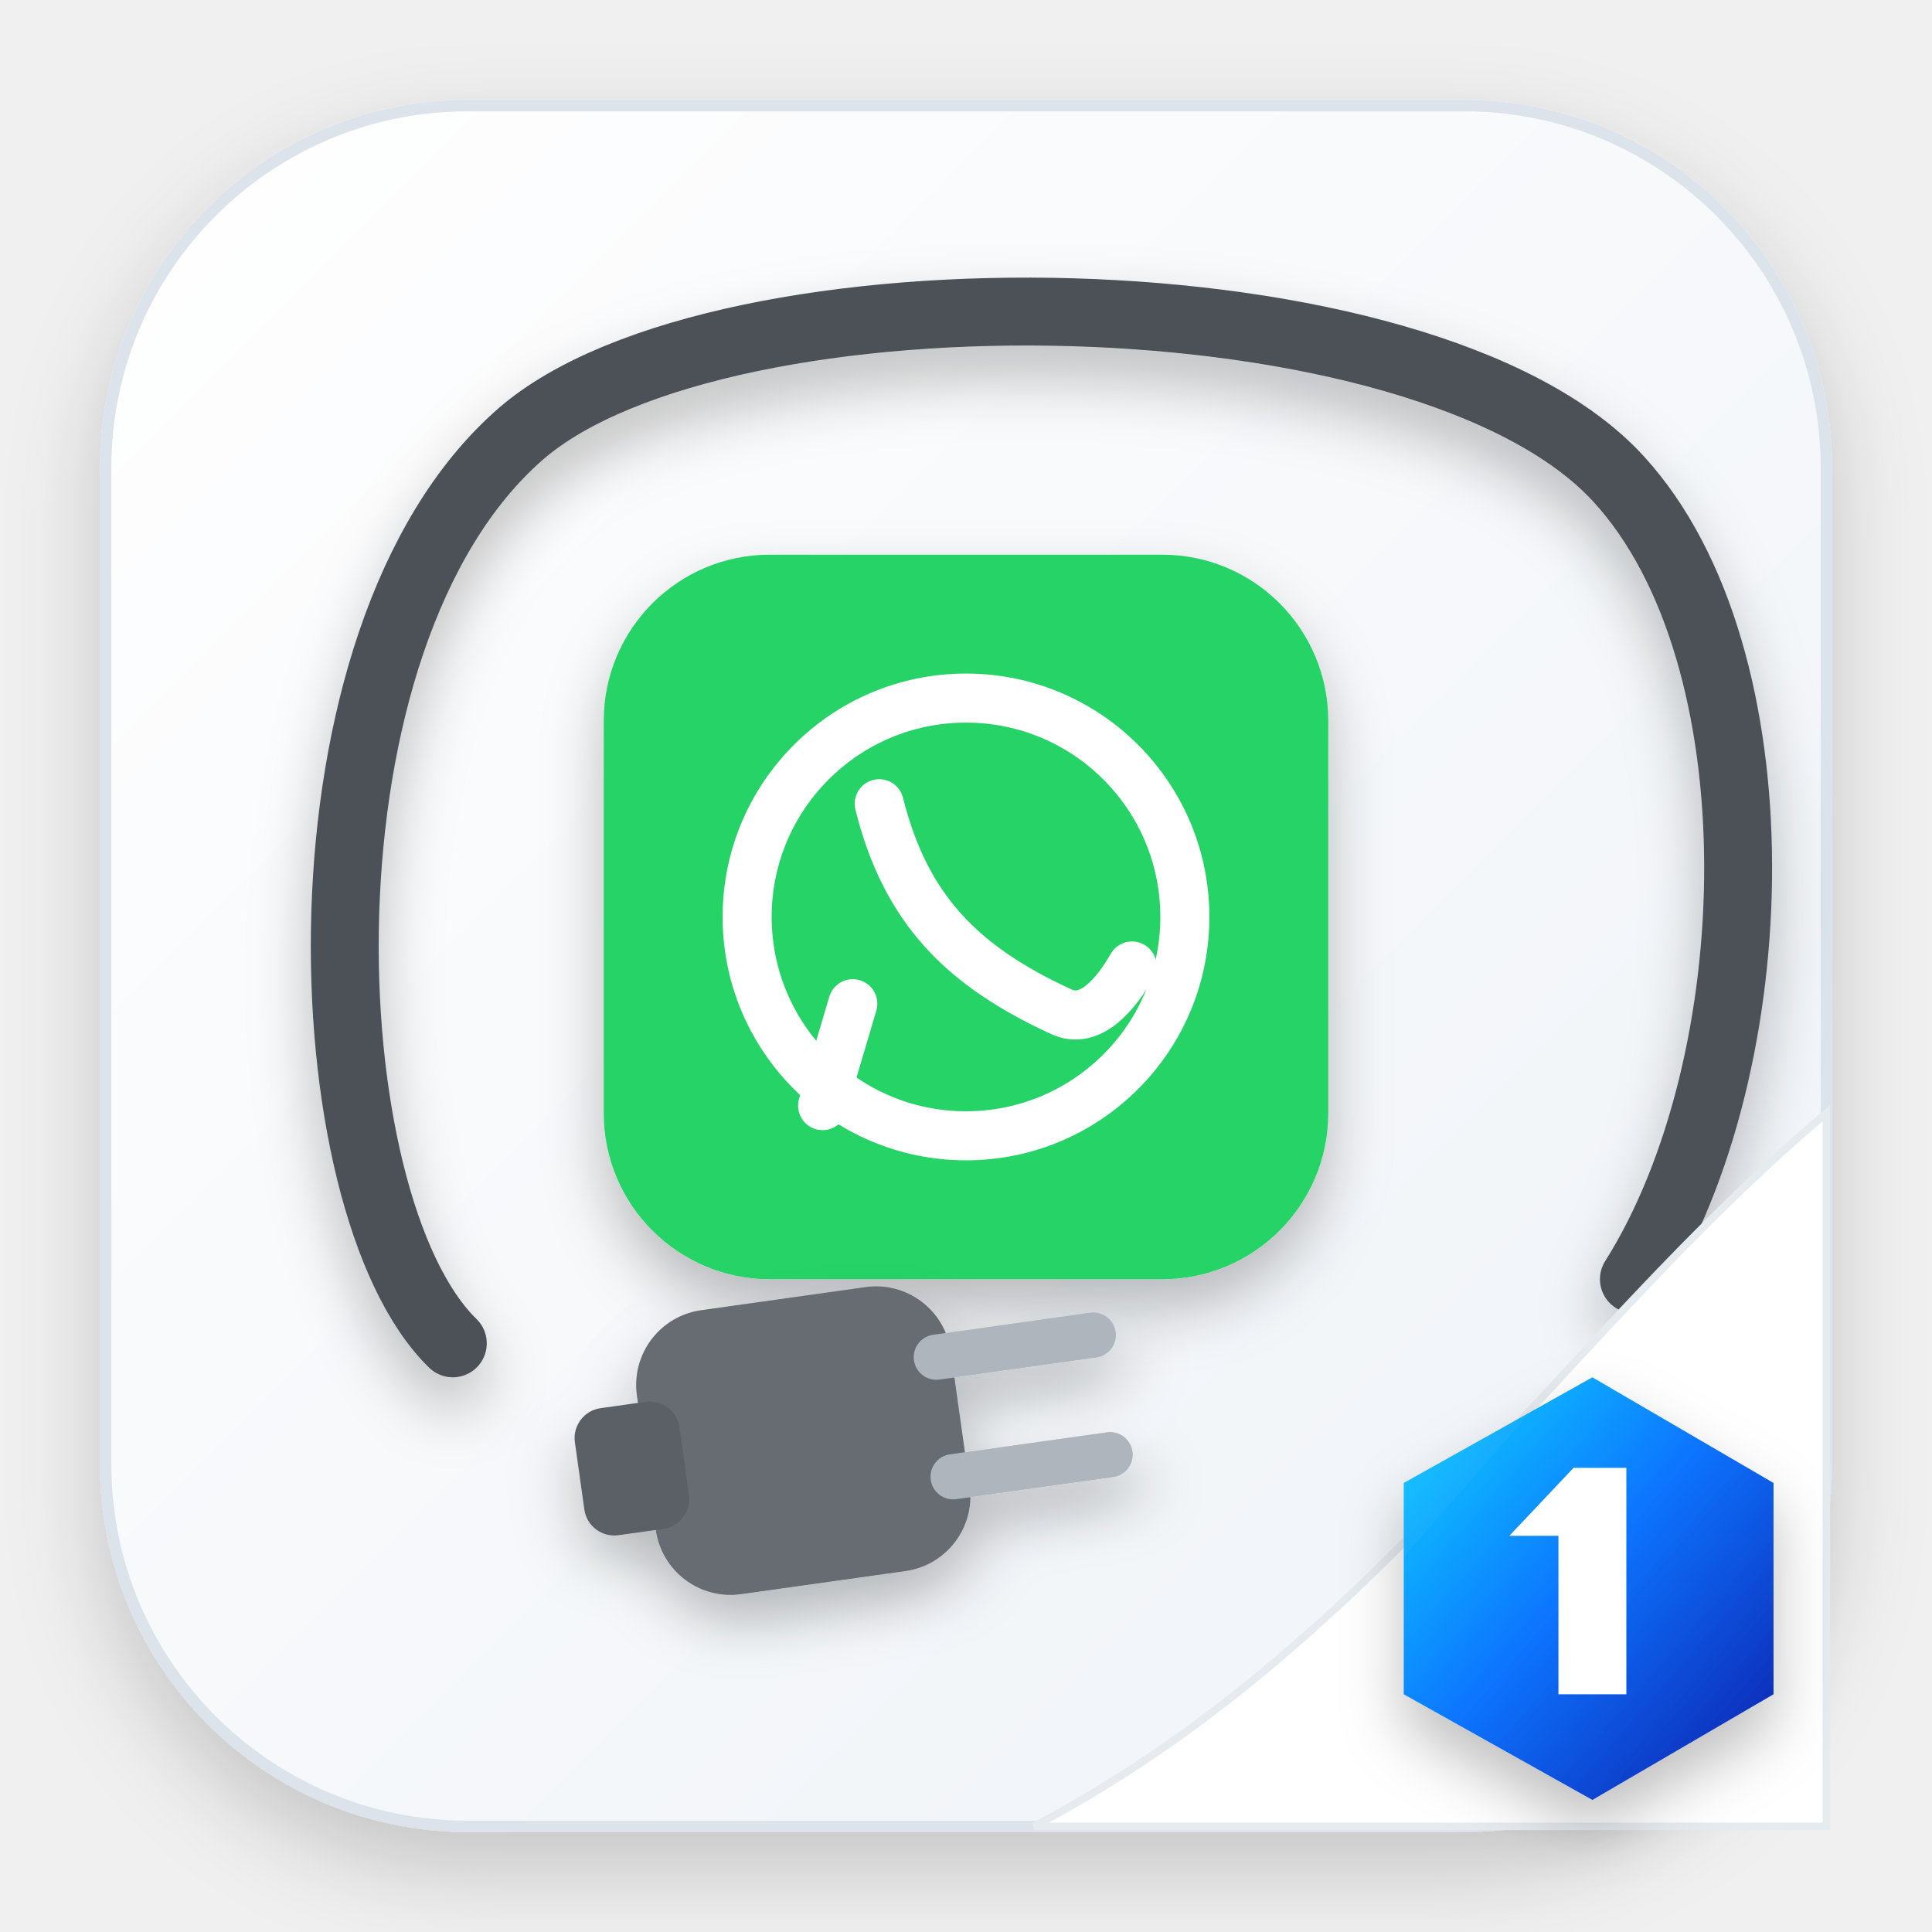
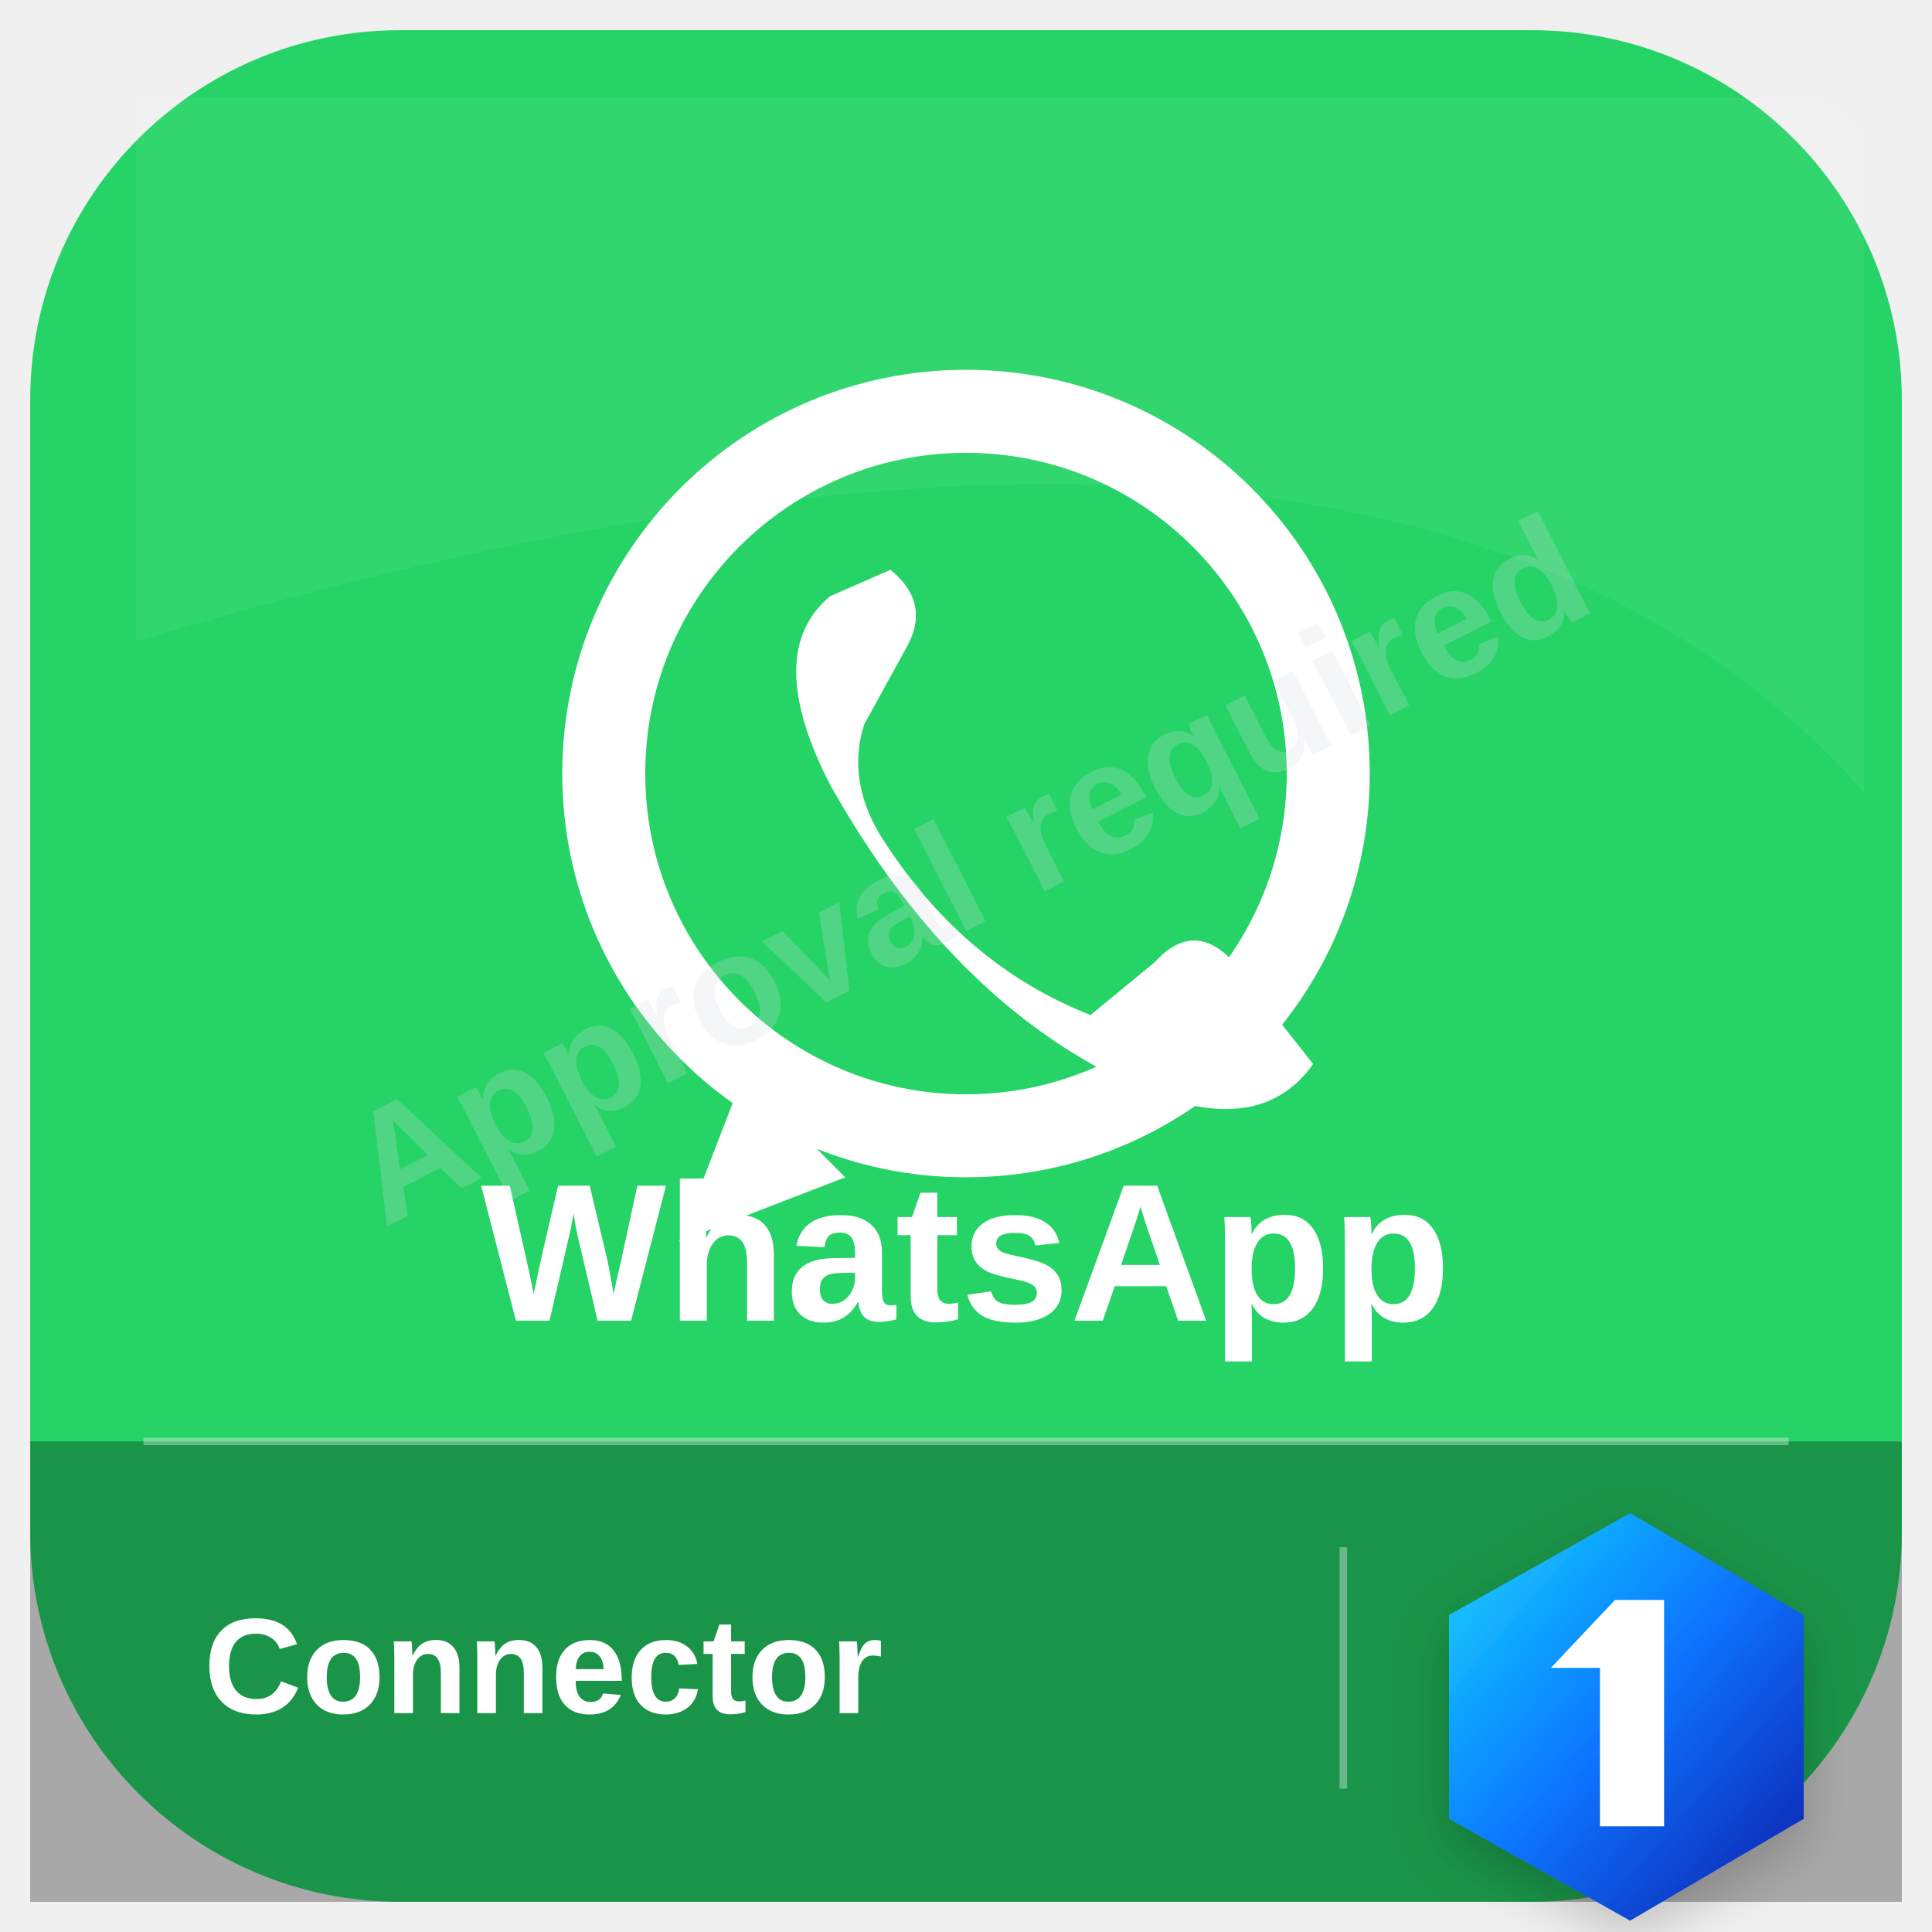
<svg xmlns="http://www.w3.org/2000/svg" viewBox="0 0 512 512" role="img" aria-label="WhatsApp connector">
  <defs>
-     <linearGradient id="bg" x1="0" y1="0" x2="1" y2="1">
-       <stop stop-color="#fff" />
-       <stop offset="1" stop-color="#eef2f7" />
-     </linearGradient>
    <linearGradient id="one" x1="0" y1="0" x2="1" y2="1">
      <stop stop-color="#19d8ff" />
-       <stop offset=".48" stop-color="#0874ff" />
+       <stop offset=".5" stop-color="#0874ff" />
      <stop offset="1" stop-color="#071ca8" />
    </linearGradient>
    <filter id="s" x="-30%" y="-30%" width="160%" height="160%">
-       <feDropShadow dx="0" dy="10" stdDeviation="12" flood-opacity=".18" />
-     </filter>
-     <filter id="ps" x="-40%" y="-40%" width="180%" height="180%">
-       <feDropShadow dx="0" dy="8" stdDeviation="8" flood-opacity=".25" />
+       <feDropShadow dx="0" dy="5" stdDeviation="7" flood-opacity=".20" />
    </filter>
  </defs>
-   <rect x="28" y="28" width="456" height="456" rx="96" fill="url(#bg)" stroke="#dce3eb" stroke-width="3" filter="url(#s)" />
-   <path d="M120 356C82 319 76 169 138 115c53-46 240-44 291 12 43 47 40 155 4 212" fill="none" stroke="#4c5157" stroke-width="18" stroke-linecap="round" filter="url(#ps)" />
-   <g transform="translate(160 147)" filter="url(#ps)">
-     <rect width="192" height="192" rx="44" fill="#25D366" />
-     <circle cx="96" cy="96" r="58" fill="none" stroke="#fff" stroke-width="13" />
-     <path d="M58 146 66 119" stroke="#fff" stroke-width="13" stroke-linecap="round" />
-     <path d="M73 66c7 28 22 43 48 55 8 4 15-5 19-12" fill="none" stroke="#fff" stroke-width="13" stroke-linecap="round" />
+   <rect x="8" y="8" width="496" height="496" rx="98" fill="#25D366" />
+   <path d="M36 26 H476 Q494 26 494 44 V210 Q370 70 36 170Z" fill="#fff" opacity=".06" />
+   <circle cx="256" cy="205" r="96" fill="none" stroke="#fff" stroke-width="22" />
+   <path d="M197 285 180 329 224 312" fill="#fff" />
+   <path d="M220 158 q-18 15 0 50 q32 57 79 79 q34 16 49-5 l-22-28 q-10-10-20 1 l-17 14 q-33-13-54-45 q-11-16-6-32 l11-20 q7-12-4-21z" fill="#fff" />
+   <text x="256" y="350" text-anchor="middle" font-family="Arial,sans-serif" font-size="52" font-weight="700" fill="#fff">WhatsApp</text>
+   <g transform="rotate(-27 256 230)" opacity=".24">
+     <text x="256" y="245" text-anchor="middle" font-family="Arial,sans-serif" font-size="42" font-weight="700" fill="#D6D9DE">Approval required</text>
  </g>
-   <g filter="url(#ps)" transform="translate(166 350) rotate(-8)">
-     <rect x="0" y="0" width="84" height="76" rx="20" fill="#666c72" />
-     <rect x="-18" y="22" width="28" height="34" rx="8" fill="#5a6066" />
-     <rect x="74" y="15" width="54" height="12" rx="6" fill="#aeb5bc" />
-     <rect x="74" y="47" width="54" height="12" rx="6" fill="#aeb5bc" />
-   </g>
-   <path d="M274 484C365 436 413 355 484 295V484Z" fill="#fff" stroke="#e6ebf0" stroke-width="2" />
-   <g transform="translate(372 365)" filter="url(#ps)">
-     <path d="M50 0 98 28v56L50 112 0 84V28Z" fill="url(#one)" />
-     <path d="M45 24 28 42h13v42h18V24Z" fill="#fff" />
+   <rect x="8" y="382" width="496" height="122" fill="#000000" opacity="0.30" />
+   <line x1="38" y1="382" x2="474" y2="382" stroke="#FFFFFF" opacity=".35" stroke-width="2" />
+   <text x="54" y="454" font-family="Arial,sans-serif" font-size="36" font-weight="700" fill="#FFFFFF">Connector</text>
+   <line x1="356" y1="410" x2="356" y2="474" stroke="#FFFFFF" opacity=".35" stroke-width="2" />
+   <g transform="translate(384 401)" filter="url(#s)">
+     <path d="M48 0 94 27v54L48 108 0 81V27Z" fill="url(#one)" />
+     <path d="M44 23 27 41h13v42h17V23Z" fill="#fff" />
  </g>
</svg>
